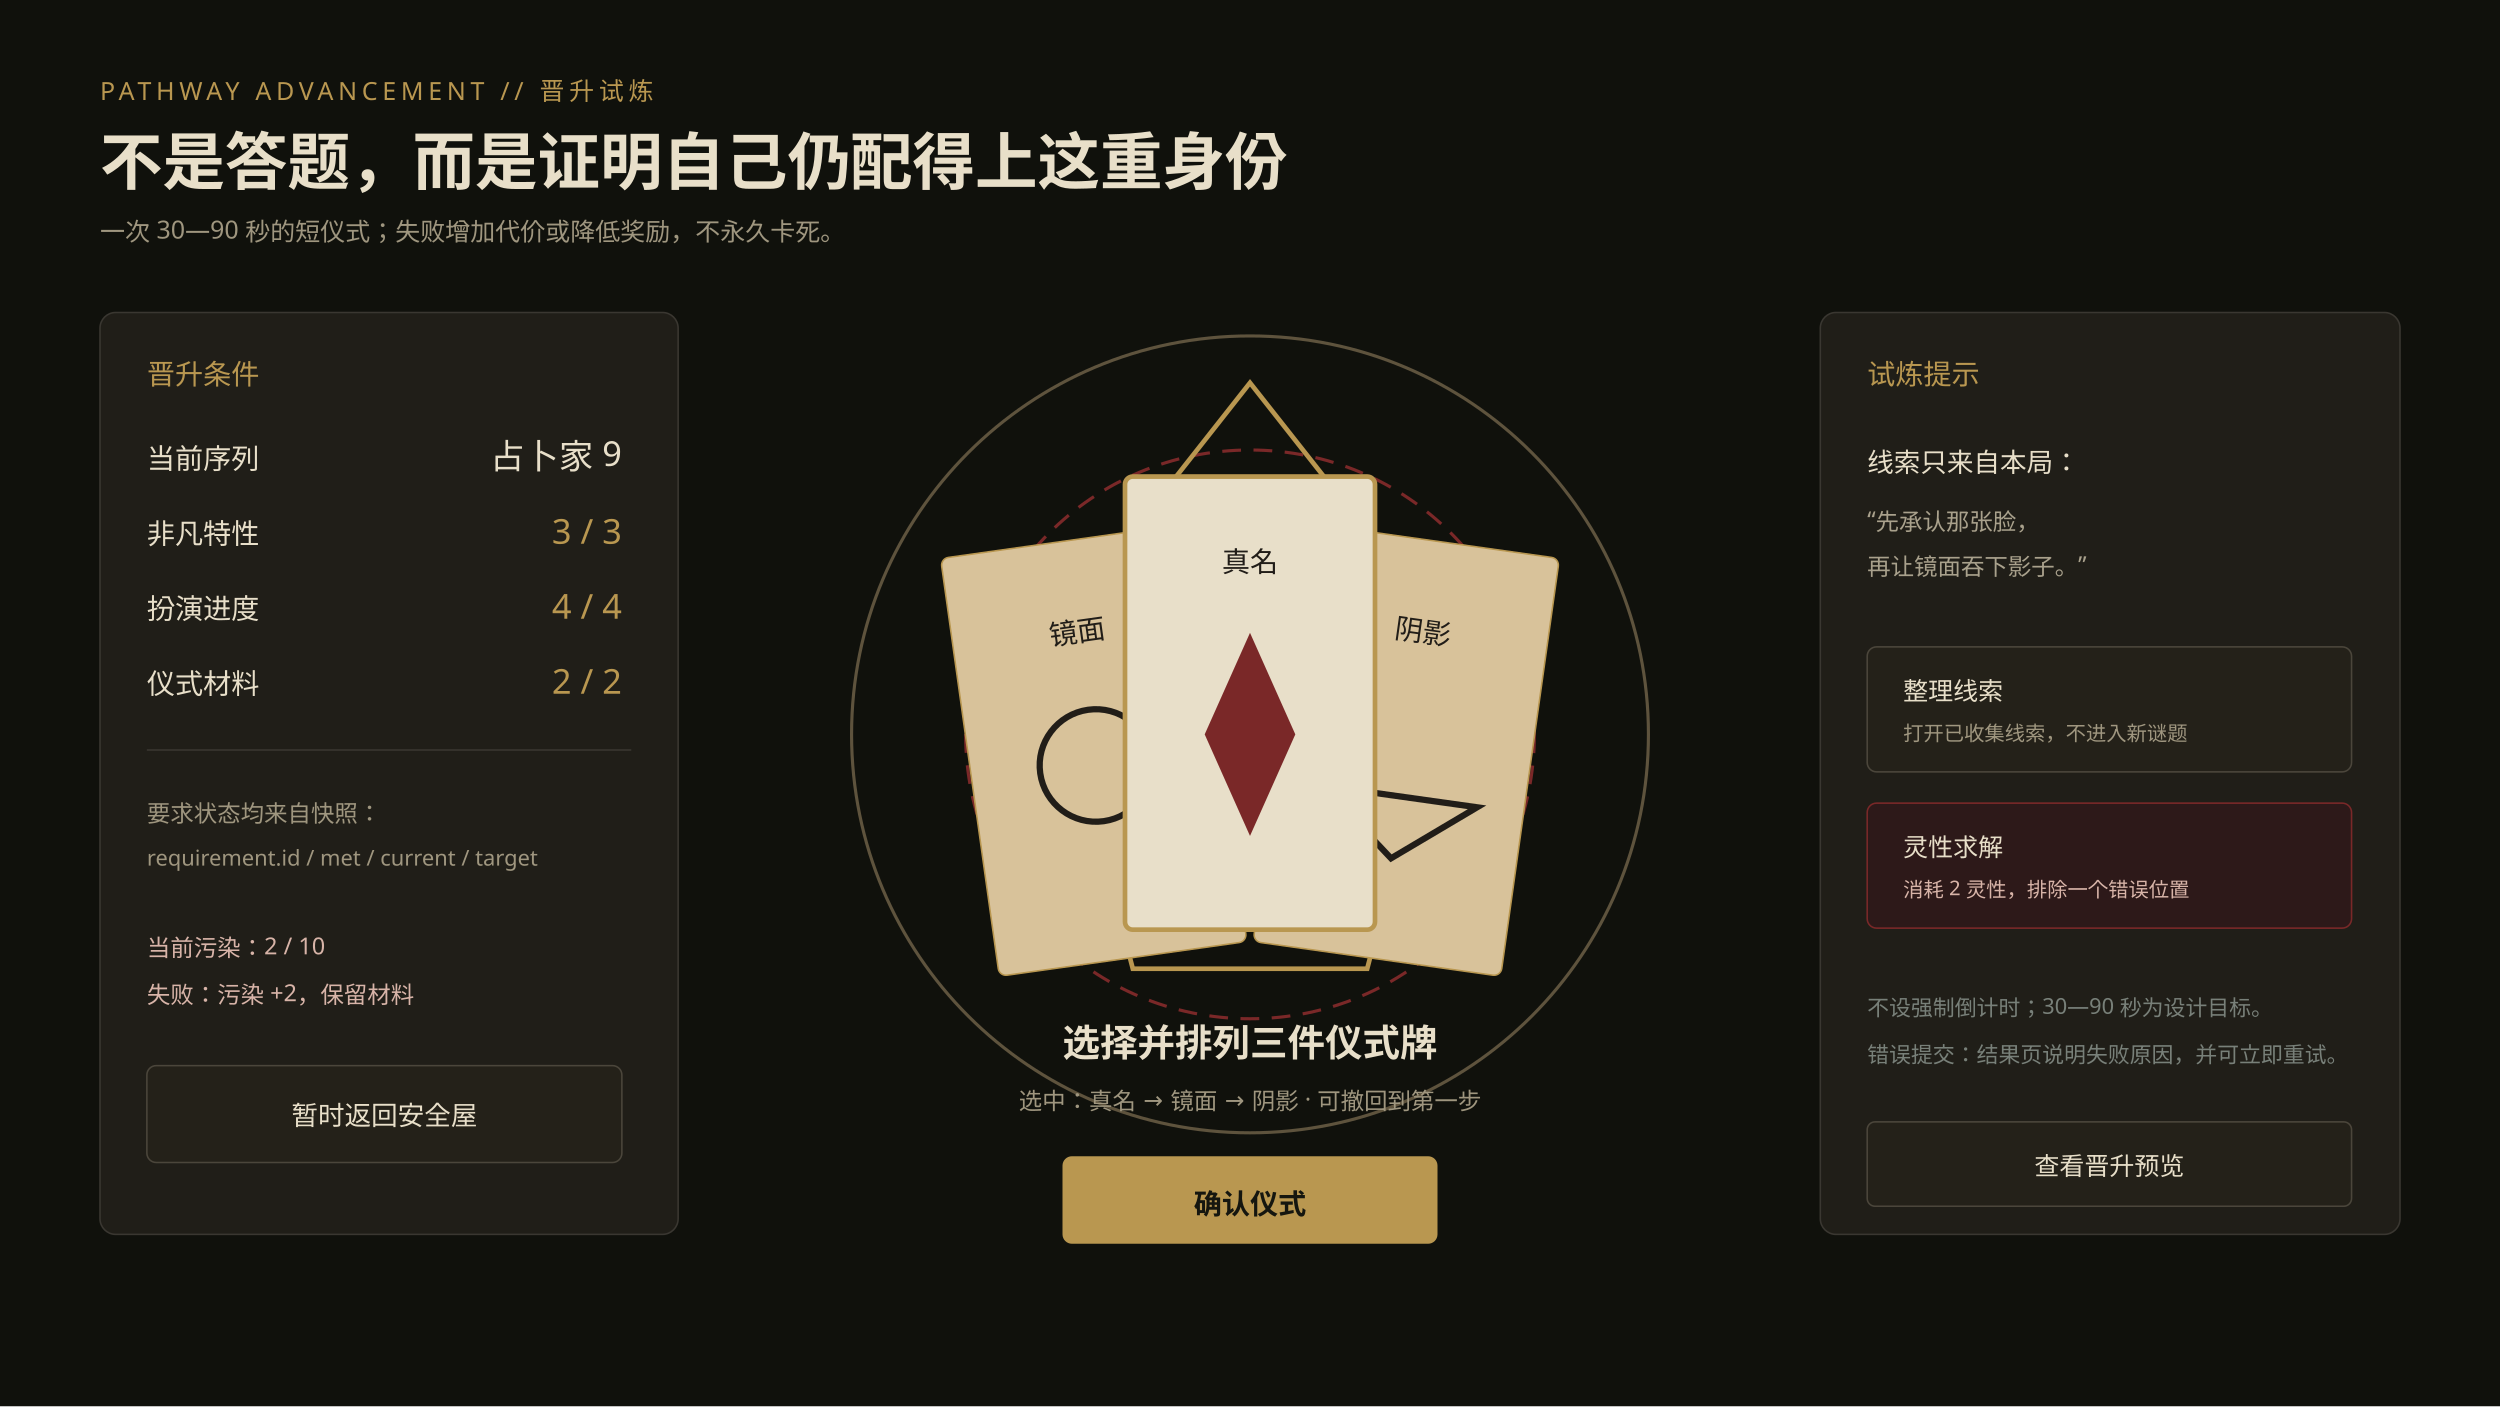
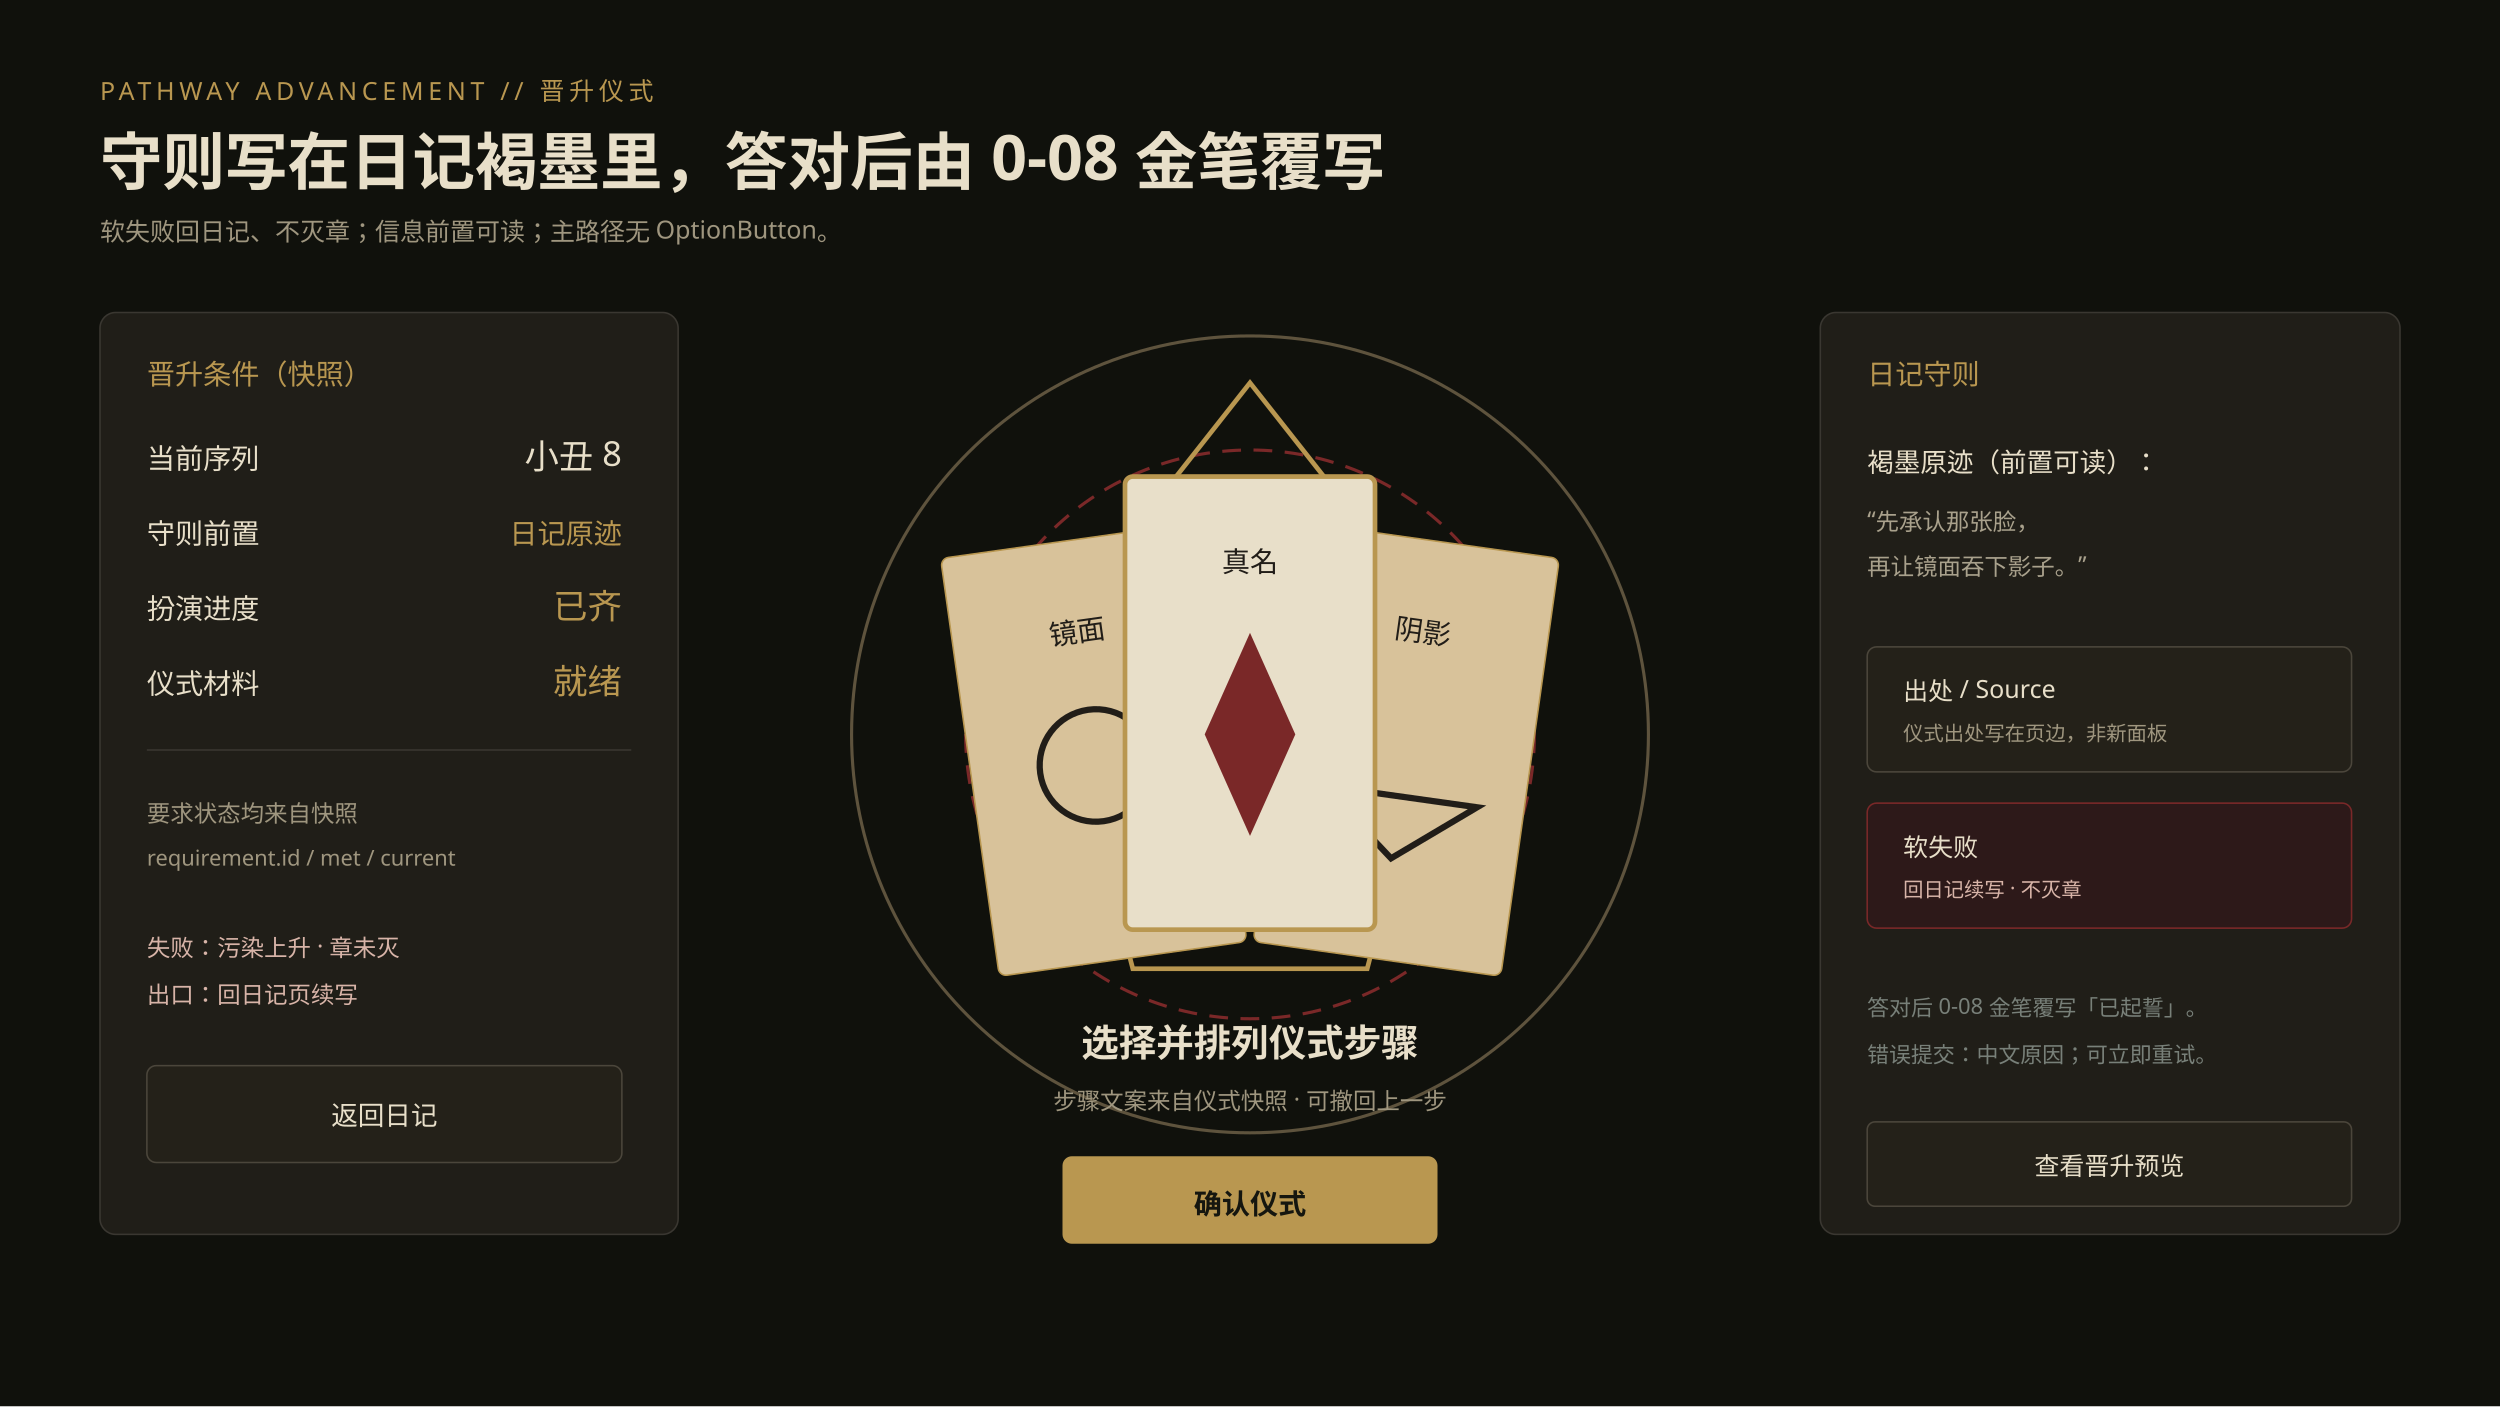
<svg xmlns="http://www.w3.org/2000/svg" width="1600" height="900" viewBox="0 0 1600 900">
  <rect width="1600" height="900" fill="#10110c" />
  <g font-family="Microsoft YaHei, sans-serif">
-     <text x="64" y="64" fill="#b99750" font-size="16" letter-spacing="3">PATHWAY ADVANCEMENT // 晋升试炼</text>
-     <text x="64" y="118" fill="#e8dfc9" font-size="40" font-weight="700">不是答题，而是证明自己仍配得上这重身份</text>
-     <text x="64" y="154" fill="#9f967f" font-size="16">一次 30—90 秒的短仪式；失败增加代价或降低奖励，不永久卡死。</text>
+     <text x="64" y="64" fill="#b99750" font-size="16" letter-spacing="3">PATHWAY ADVANCEMENT // 晋升仪式</text>
+     <text x="64" y="118" fill="#e8dfc9" font-size="40" font-weight="700">守则写在日记褐墨里，答对后由 0-08 金笔覆写</text>
+     <text x="64" y="154" fill="#9f967f" font-size="16">软失败回日记、不灭章；信息前置可读；主路径无 OptionButton。</text>
    <rect x="64" y="200" width="370" height="590" rx="10" fill="#201e18" stroke="#3a3731" />
-     <text x="94" y="246" fill="#b99750" font-size="18">晋升条件</text>
+     <text x="94" y="246" fill="#b99750" font-size="18">晋升条件（快照）</text>
    <text x="94" y="300" fill="#e8dfc9" font-size="18">当前序列</text>
-     <text x="398" y="300" fill="#e8dfc9" font-size="22" text-anchor="end">占卜家 9</text>
-     <text x="94" y="348" fill="#e8dfc9" font-size="18">非凡特性</text>
-     <text x="398" y="348" fill="#b99750" font-size="22" text-anchor="end">3 / 3</text>
+     <text x="398" y="300" fill="#e8dfc9" font-size="22" text-anchor="end">小丑 8</text>
+     <text x="94" y="348" fill="#e8dfc9" font-size="18">守则前置</text>
+     <text x="398" y="348" fill="#b99750" font-size="18" text-anchor="end">日记原迹</text>
    <text x="94" y="396" fill="#e8dfc9" font-size="18">扮演进度</text>
-     <text x="398" y="396" fill="#b99750" font-size="22" text-anchor="end">4 / 4</text>
+     <text x="398" y="396" fill="#b99750" font-size="22" text-anchor="end">已齐</text>
    <text x="94" y="444" fill="#e8dfc9" font-size="18">仪式材料</text>
-     <text x="398" y="444" fill="#b99750" font-size="22" text-anchor="end">2 / 2</text>
+     <text x="398" y="444" fill="#b99750" font-size="22" text-anchor="end">就绪</text>
    <line x1="94" y1="480" x2="404" y2="480" stroke="#3a3731" />
-     <text x="94" y="526" fill="#9f967f" font-size="15">要求状态均来自快照：</text>
-     <text x="94" y="554" fill="#9f967f" font-size="14">requirement.id / met / current / target</text>
-     <text x="94" y="612" fill="#d8b4a8" font-size="15">当前污染：2 / 10</text>
-     <text x="94" y="642" fill="#d8b4a8" font-size="15">失败：污染 +2，保留材料</text>
+     <text x="94" y="526" fill="#9f967f" font-size="15">要求状态均来自快照</text>
+     <text x="94" y="554" fill="#9f967f" font-size="14">requirement.id / met / current</text>
+     <text x="94" y="612" fill="#d8b4a8" font-size="15">失败：污染上升 · 章未灭</text>
+     <text x="94" y="642" fill="#d8b4a8" font-size="15">出口：回日记页续写</text>
    <rect x="94" y="682" width="304" height="62" rx="6" fill="#242119" stroke="#4b463b" />
-     <text x="246" y="720" text-anchor="middle" fill="#e8dfc9" font-size="17">暂时返回安全屋</text>
+     <text x="246" y="720" text-anchor="middle" fill="#e8dfc9" font-size="17">返回日记</text>
    <circle cx="800" cy="470" r="255" fill="none" stroke="#5e533d" stroke-width="2" />
    <circle cx="800" cy="470" r="182" fill="none" stroke="#7a2828" stroke-width="2" stroke-dasharray="12 8" />
    <path d="M800,245 L930,410 L875,620 L725,620 L670,410 Z" fill="none" stroke="#b99750" stroke-width="3" />
    <g>
      <rect x="620" y="345" width="160" height="270" rx="5" fill="#d8c29a" stroke="#b99750" transform="rotate(-8 700 480)" />
      <text x="700" y="410" transform="rotate(-8 700 480)" text-anchor="middle" fill="#211d18" font-size="18">镜面</text>
      <circle cx="700" cy="490" r="36" transform="rotate(-8 700 480)" fill="none" stroke="#211d18" stroke-width="4" />
      <rect x="820" y="345" width="160" height="270" rx="5" fill="#d8c29a" stroke="#b99750" transform="rotate(8 900 480)" />
      <text x="900" y="410" transform="rotate(8 900 480)" text-anchor="middle" fill="#211d18" font-size="18">阴影</text>
      <path d="M850,510 L950,510 L900,550 Z" transform="rotate(8 900 480)" fill="none" stroke="#211d18" stroke-width="4" />
      <rect x="720" y="305" width="160" height="290" rx="5" fill="#e8dfc9" stroke="#b99750" stroke-width="3" />
      <text x="800" y="366" text-anchor="middle" fill="#211d18" font-size="18">真名</text>
      <path d="M800,405 L829,470 L800,535 L771,470 Z" fill="#7a2828" />
    </g>
-     <text x="800" y="676" text-anchor="middle" fill="#e8dfc9" font-size="24" font-weight="700">选择并排列三件仪式牌</text>
-     <text x="800" y="710" text-anchor="middle" fill="#9f967f" font-size="15">选中：真名 → 镜面 → 阴影 · 可撤回到第一步</text>
+     <text x="800" y="676" text-anchor="middle" fill="#e8dfc9" font-size="24" font-weight="700">选择并排列仪式步骤</text>
+     <text x="800" y="710" text-anchor="middle" fill="#9f967f" font-size="15">步骤文案来自仪式快照 · 可撤回上一步</text>
    <rect x="680" y="740" width="240" height="56" rx="6" fill="#b99750" />
    <text x="800" y="777" text-anchor="middle" fill="#15160f" font-size="18" font-weight="700">确认仪式</text>
    <rect x="1165" y="200" width="371" height="590" rx="10" fill="#201e18" stroke="#3a3731" />
-     <text x="1195" y="246" fill="#b99750" font-size="18">试炼提示</text>
-     <text x="1195" y="302" fill="#e8dfc9" font-size="17">线索只来自本局：</text>
+     <text x="1195" y="246" fill="#b99750" font-size="18">日记守则</text>
+     <text x="1195" y="302" fill="#e8dfc9" font-size="17">褐墨原迹（前置可读）：</text>
    <text x="1195" y="338" fill="#a9a18c" font-size="15">“先承认那张脸，</text>
    <text x="1195" y="368" fill="#a9a18c" font-size="15">再让镜面吞下影子。”</text>
    <rect x="1195" y="414" width="310" height="80" rx="6" fill="#242119" stroke="#4b463b" />
-     <text x="1218" y="448" fill="#e8dfc9" font-size="16">整理线索</text>
-     <text x="1218" y="474" fill="#9f967f" font-size="13">打开已收集线索，不进入新谜题</text>
+     <text x="1218" y="448" fill="#e8dfc9" font-size="16">出处 / Source</text>
+     <text x="1218" y="474" fill="#9f967f" font-size="13">仪式出处写在页边，非新面板</text>
    <rect x="1195" y="514" width="310" height="80" rx="6" fill="#2d1919" stroke="#7a2828" />
-     <text x="1218" y="548" fill="#e8dfc9" font-size="16">灵性求解</text>
-     <text x="1218" y="574" fill="#d8b4a8" font-size="13">消耗 2 灵性，排除一个错误位置</text>
-     <text x="1195" y="650" fill="#788079" font-size="14">不设强制倒计时；30—90 秒为设计目标。</text>
-     <text x="1195" y="680" fill="#788079" font-size="14">错误提交：结果页说明失败原因，并可立即重试。</text>
+     <text x="1218" y="548" fill="#e8dfc9" font-size="16">软失败</text>
+     <text x="1218" y="574" fill="#d8b4a8" font-size="13">回日记续写 · 不灭章</text>
+     <text x="1195" y="650" fill="#788079" font-size="14">答对后 0-08 金笔覆写「已起誓」。</text>
+     <text x="1195" y="680" fill="#788079" font-size="14">错误提交：中文原因；可立即重试。</text>
    <rect x="1195" y="718" width="310" height="54" rx="5" fill="#242119" stroke="#4b463b" />
    <text x="1350" y="752" text-anchor="middle" fill="#e8dfc9" font-size="16">查看晋升预览</text>
  </g>
</svg>
